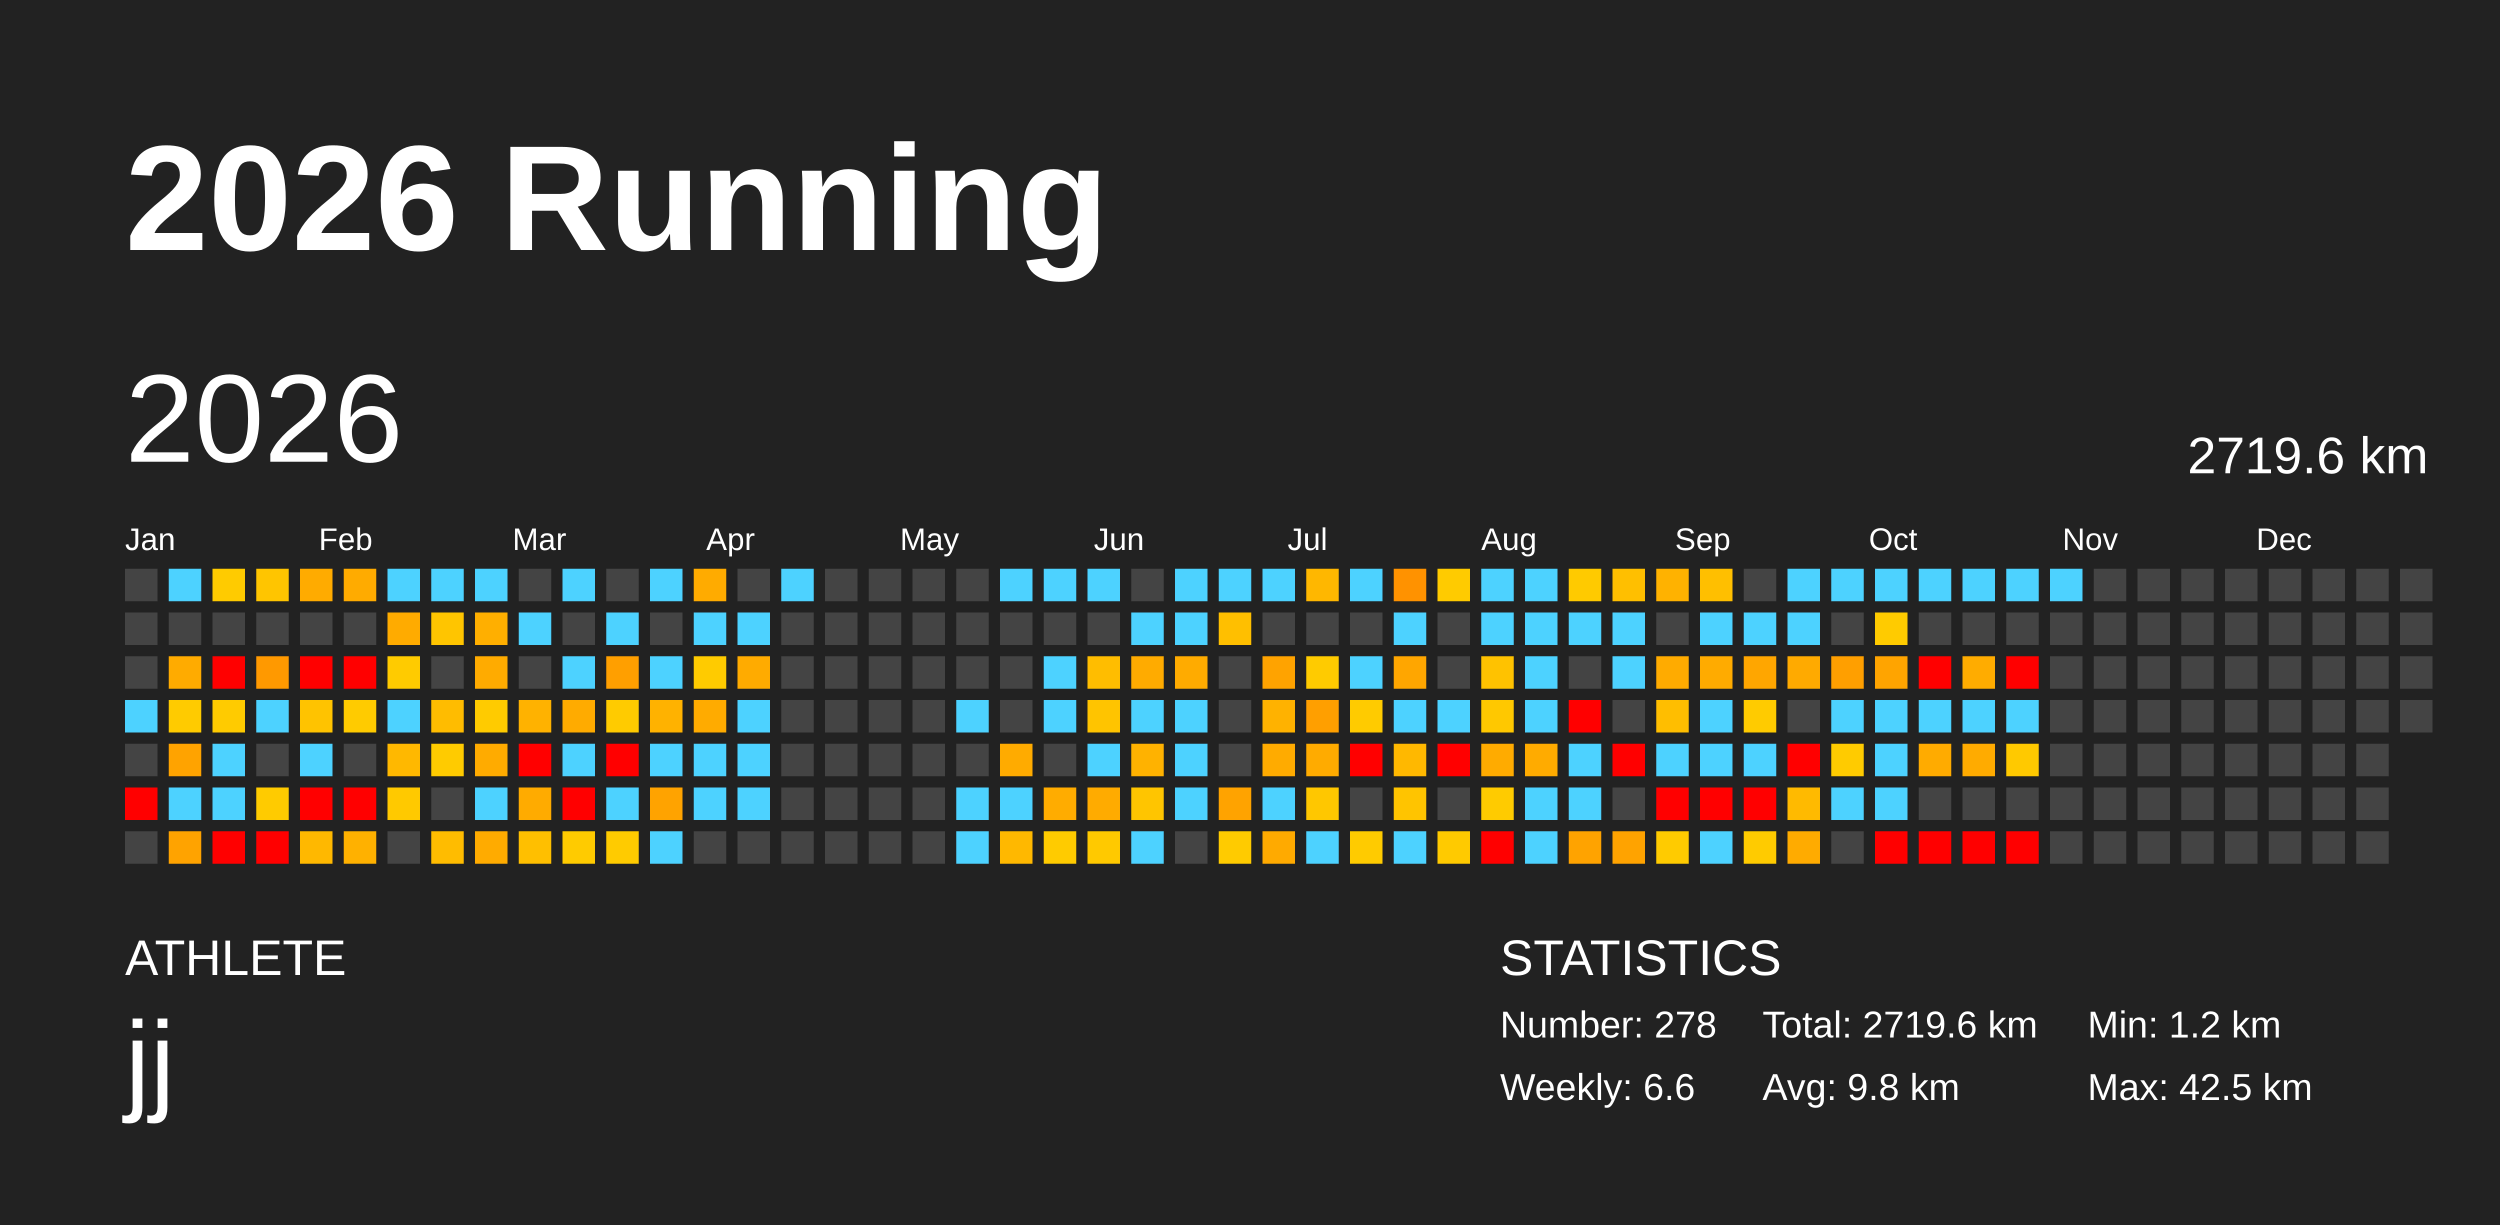
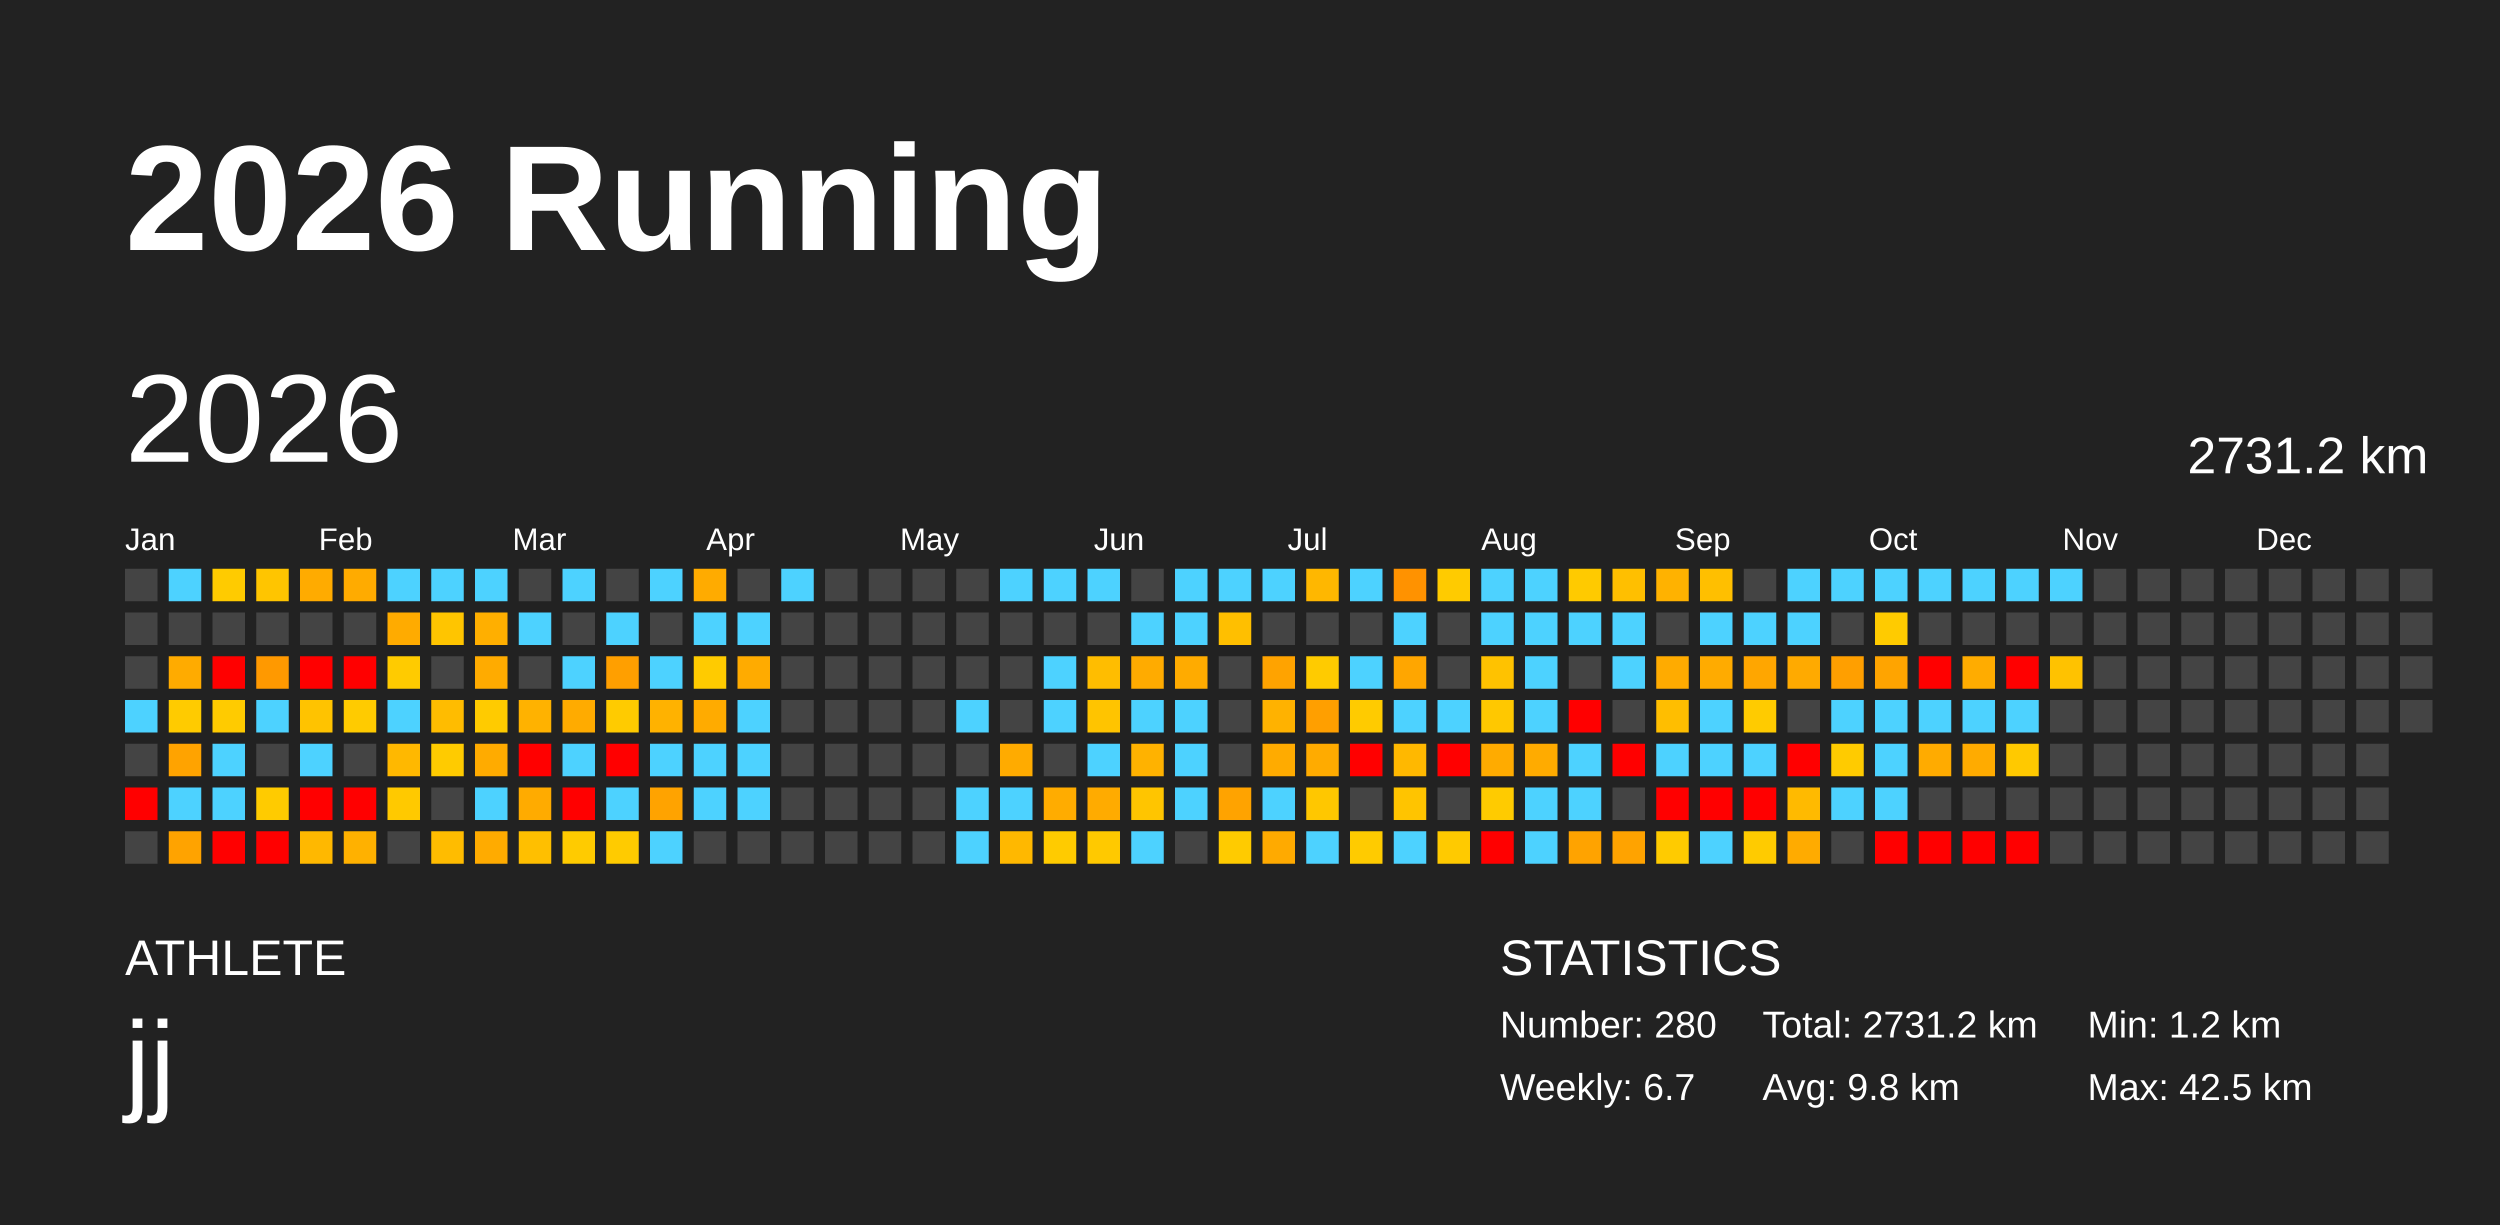
<svg xmlns="http://www.w3.org/2000/svg" baseProfile="full" height="98mm" version="1.1" viewBox="0,0,200,98" width="200mm">
  <defs />
  <rect fill="#222222" height="98" width="200" x="0" y="0" />
  <text fill="#FFFFFF" style="font-size:12px; font-family:Arial; font-weight:bold;" x="10" y="20">2026 Running</text>
  <text fill="#FFFFFF" style="font-size:4px; font-family:Arial" x="10" y="78">ATHLETE</text>
  <text fill="#FFFFFF" style="font-size:9px; font-family:Arial" x="10" y="88">jj</text>
  <text fill="#FFFFFF" style="font-size:4px; font-family:Arial" x="120" y="78">STATISTICS</text>
-   <text fill="#FFFFFF" style="font-size:3px; font-family:Arial" x="120" y="83">Number: 278</text>
-   <text fill="#FFFFFF" style="font-size:3px; font-family:Arial" x="120" y="88">Weekly: 6.6</text>
-   <text fill="#FFFFFF" style="font-size:3px; font-family:Arial" x="141" y="83">Total: 2719.6 km</text>
+   <text fill="#FFFFFF" style="font-size:3px; font-family:Arial" x="120" y="83">Number: 280</text>
+   <text fill="#FFFFFF" style="font-size:3px; font-family:Arial" x="120" y="88">Weekly: 6.7</text>
+   <text fill="#FFFFFF" style="font-size:3px; font-family:Arial" x="141" y="83">Total: 2731.2 km</text>
  <text fill="#FFFFFF" style="font-size:3px; font-family:Arial" x="141" y="88">Avg: 9.8 km</text>
  <text fill="#FFFFFF" style="font-size:3px; font-family:Arial" x="167" y="83">Min: 1.2 km</text>
  <text fill="#FFFFFF" style="font-size:3px; font-family:Arial" x="167" y="88">Max: 42.5 km</text>
  <text dominant-baseline="hanging" fill="#FFFFFF" style="font-size:10.0px; font-family:Arial;" x="10" y="30">2026</text>
-   <text dominant-baseline="hanging" fill="#FFFFFF" style="font-size:4.125px; font-family:Arial;" x="175" y="35">2719.6 km</text>
+   <text dominant-baseline="hanging" fill="#FFFFFF" style="font-size:4.125px; font-family:Arial;" x="175" y="35">2731.2 km</text>
  <text fill="#FFFFFF" style="font-size:2.5px; font-family:Arial" x="10.0" y="44">Jan</text>
  <text fill="#FFFFFF" style="font-size:2.5px; font-family:Arial" x="25.5" y="44">Feb</text>
  <text fill="#FFFFFF" style="font-size:2.5px; font-family:Arial" x="41.0" y="44">Mar</text>
  <text fill="#FFFFFF" style="font-size:2.5px; font-family:Arial" x="56.5" y="44">Apr</text>
  <text fill="#FFFFFF" style="font-size:2.5px; font-family:Arial" x="72.0" y="44">May</text>
  <text fill="#FFFFFF" style="font-size:2.5px; font-family:Arial" x="87.5" y="44">Jun</text>
  <text fill="#FFFFFF" style="font-size:2.5px; font-family:Arial" x="103.0" y="44">Jul</text>
  <text fill="#FFFFFF" style="font-size:2.5px; font-family:Arial" x="118.5" y="44">Aug</text>
  <text fill="#FFFFFF" style="font-size:2.5px; font-family:Arial" x="134.0" y="44">Sep</text>
  <text fill="#FFFFFF" style="font-size:2.5px; font-family:Arial" x="149.5" y="44">Oct</text>
  <text fill="#FFFFFF" style="font-size:2.5px; font-family:Arial" x="165.0" y="44">Nov</text>
  <text fill="#FFFFFF" style="font-size:2.5px; font-family:Arial" x="180.5" y="44">Dec</text>
  <rect fill="#444444" height="2.6" width="2.6" x="10.0" y="45.5" />
  <rect fill="#444444" height="2.6" width="2.6" x="10.0" y="49.0" />
  <rect fill="#444444" height="2.6" width="2.6" x="10.0" y="52.5" />
  <rect fill="#4dd2ff" height="2.6" width="2.6" x="10.0" y="56.0" />
  <rect fill="#444444" height="2.6" width="2.6" x="10.0" y="59.5" />
  <rect fill="red" height="2.6" width="2.6" x="10.0" y="63.0" />
  <rect fill="#444444" height="2.6" width="2.6" x="10.0" y="66.5" />
  <rect fill="#4dd2ff" height="2.6" width="2.6" x="13.5" y="45.5" />
  <rect fill="#444444" height="2.6" width="2.6" x="13.5" y="49.0" />
  <rect fill="#ffab00" height="2.6" width="2.6" x="13.5" y="52.5" />
  <rect fill="#ffcb00" height="2.6" width="2.6" x="13.5" y="56.0" />
  <rect fill="#ffa300" height="2.6" width="2.6" x="13.5" y="59.5" />
  <rect fill="#4dd2ff" height="2.6" width="2.6" x="13.5" y="63.0" />
  <rect fill="#ffa300" height="2.6" width="2.6" x="13.5" y="66.5" />
  <rect fill="#ffcb00" height="2.6" width="2.6" x="17.0" y="45.5" />
  <rect fill="#444444" height="2.6" width="2.6" x="17.0" y="49.0" />
  <rect fill="red" height="2.6" width="2.6" x="17.0" y="52.5" />
  <rect fill="#ffcb00" height="2.6" width="2.6" x="17.0" y="56.0" />
  <rect fill="#4dd2ff" height="2.6" width="2.6" x="17.0" y="59.5" />
  <rect fill="#4dd2ff" height="2.6" width="2.6" x="17.0" y="63.0" />
  <rect fill="red" height="2.6" width="2.6" x="17.0" y="66.5" />
  <rect fill="#ffc500" height="2.6" width="2.6" x="20.5" y="45.5" />
  <rect fill="#444444" height="2.6" width="2.6" x="20.5" y="49.0" />
  <rect fill="#ff9900" height="2.6" width="2.6" x="20.5" y="52.5" />
  <rect fill="#4dd2ff" height="2.6" width="2.6" x="20.5" y="56.0" />
  <rect fill="#444444" height="2.6" width="2.6" x="20.5" y="59.5" />
  <rect fill="#ffcb00" height="2.6" width="2.6" x="20.5" y="63.0" />
  <rect fill="red" height="2.6" width="2.6" x="20.5" y="66.5" />
  <rect fill="#ffab00" height="2.6" width="2.6" x="24.0" y="45.5" />
  <rect fill="#444444" height="2.6" width="2.6" x="24.0" y="49.0" />
  <rect fill="red" height="2.6" width="2.6" x="24.0" y="52.5" />
  <rect fill="#ffc300" height="2.6" width="2.6" x="24.0" y="56.0" />
  <rect fill="#4dd2ff" height="2.6" width="2.6" x="24.0" y="59.5" />
  <rect fill="red" height="2.6" width="2.6" x="24.0" y="63.0" />
  <rect fill="#ffb800" height="2.6" width="2.6" x="24.0" y="66.5" />
  <rect fill="#ffab00" height="2.6" width="2.6" x="27.5" y="45.5" />
  <rect fill="#444444" height="2.6" width="2.6" x="27.5" y="49.0" />
  <rect fill="red" height="2.6" width="2.6" x="27.5" y="52.5" />
  <rect fill="#ffcb00" height="2.6" width="2.6" x="27.5" y="56.0" />
  <rect fill="#444444" height="2.6" width="2.6" x="27.5" y="59.5" />
  <rect fill="red" height="2.6" width="2.6" x="27.5" y="63.0" />
  <rect fill="#ffb100" height="2.6" width="2.6" x="27.5" y="66.5" />
  <rect fill="#4dd2ff" height="2.6" width="2.6" x="31.0" y="45.5" />
  <rect fill="#ffab00" height="2.6" width="2.6" x="31.0" y="49.0" />
  <rect fill="#ffcb00" height="2.6" width="2.6" x="31.0" y="52.5" />
  <rect fill="#4dd2ff" height="2.6" width="2.6" x="31.0" y="56.0" />
  <rect fill="#ffb800" height="2.6" width="2.6" x="31.0" y="59.5" />
  <rect fill="#ffc900" height="2.6" width="2.6" x="31.0" y="63.0" />
  <rect fill="#444444" height="2.6" width="2.6" x="31.0" y="66.5" />
  <rect fill="#4dd2ff" height="2.6" width="2.6" x="34.5" y="45.5" />
  <rect fill="#ffc500" height="2.6" width="2.6" x="34.5" y="49.0" />
  <rect fill="#444444" height="2.6" width="2.6" x="34.5" y="52.5" />
  <rect fill="#ffbc00" height="2.6" width="2.6" x="34.5" y="56.0" />
  <rect fill="#ffcb00" height="2.6" width="2.6" x="34.5" y="59.5" />
  <rect fill="#444444" height="2.6" width="2.6" x="34.5" y="63.0" />
  <rect fill="#ffbc00" height="2.6" width="2.6" x="34.5" y="66.5" />
  <rect fill="#4dd2ff" height="2.6" width="2.6" x="38.0" y="45.5" />
  <rect fill="#ffaf00" height="2.6" width="2.6" x="38.0" y="49.0" />
  <rect fill="#ffab00" height="2.6" width="2.6" x="38.0" y="52.5" />
  <rect fill="#ffcb00" height="2.6" width="2.6" x="38.0" y="56.0" />
  <rect fill="#ffab00" height="2.6" width="2.6" x="38.0" y="59.5" />
  <rect fill="#4dd2ff" height="2.6" width="2.6" x="38.0" y="63.0" />
  <rect fill="#ffab00" height="2.6" width="2.6" x="38.0" y="66.5" />
  <rect fill="#444444" height="2.6" width="2.6" x="41.5" y="45.5" />
  <rect fill="#4dd2ff" height="2.6" width="2.6" x="41.5" y="49.0" />
  <rect fill="#444444" height="2.6" width="2.6" x="41.5" y="52.5" />
  <rect fill="#ffb200" height="2.6" width="2.6" x="41.5" y="56.0" />
  <rect fill="red" height="2.6" width="2.6" x="41.5" y="59.5" />
  <rect fill="#ffab00" height="2.6" width="2.6" x="41.5" y="63.0" />
  <rect fill="#ffbf00" height="2.6" width="2.6" x="41.5" y="66.5" />
  <rect fill="#4dd2ff" height="2.6" width="2.6" x="45.0" y="45.5" />
  <rect fill="#444444" height="2.6" width="2.6" x="45.0" y="49.0" />
  <rect fill="#4dd2ff" height="2.6" width="2.6" x="45.0" y="52.5" />
  <rect fill="#ffab00" height="2.6" width="2.6" x="45.0" y="56.0" />
  <rect fill="#4dd2ff" height="2.6" width="2.6" x="45.0" y="59.5" />
  <rect fill="red" height="2.6" width="2.6" x="45.0" y="63.0" />
  <rect fill="#ffcb00" height="2.6" width="2.6" x="45.0" y="66.5" />
  <rect fill="#444444" height="2.6" width="2.6" x="48.5" y="45.5" />
  <rect fill="#4dd2ff" height="2.6" width="2.6" x="48.5" y="49.0" />
  <rect fill="#ff9f00" height="2.6" width="2.6" x="48.5" y="52.5" />
  <rect fill="#ffcb00" height="2.6" width="2.6" x="48.5" y="56.0" />
  <rect fill="red" height="2.6" width="2.6" x="48.5" y="59.5" />
  <rect fill="#4dd2ff" height="2.6" width="2.6" x="48.5" y="63.0" />
  <rect fill="#ffcb00" height="2.6" width="2.6" x="48.5" y="66.5" />
  <rect fill="#4dd2ff" height="2.6" width="2.6" x="52.0" y="45.5" />
  <rect fill="#444444" height="2.6" width="2.6" x="52.0" y="49.0" />
  <rect fill="#4dd2ff" height="2.6" width="2.6" x="52.0" y="52.5" />
  <rect fill="#ffb200" height="2.6" width="2.6" x="52.0" y="56.0" />
  <rect fill="#4dd2ff" height="2.6" width="2.6" x="52.0" y="59.5" />
  <rect fill="#ffa300" height="2.6" width="2.6" x="52.0" y="63.0" />
  <rect fill="#4dd2ff" height="2.6" width="2.6" x="52.0" y="66.5" />
  <rect fill="#ffab00" height="2.6" width="2.6" x="55.5" y="45.5" />
  <rect fill="#4dd2ff" height="2.6" width="2.6" x="55.5" y="49.0" />
  <rect fill="#ffcb00" height="2.6" width="2.6" x="55.5" y="52.5" />
  <rect fill="#ffab00" height="2.6" width="2.6" x="55.5" y="56.0" />
  <rect fill="#4dd2ff" height="2.6" width="2.6" x="55.5" y="59.5" />
  <rect fill="#4dd2ff" height="2.6" width="2.6" x="55.5" y="63.0" />
  <rect fill="#444444" height="2.6" width="2.6" x="55.5" y="66.5" />
  <rect fill="#444444" height="2.6" width="2.6" x="59.0" y="45.5" />
  <rect fill="#4dd2ff" height="2.6" width="2.6" x="59.0" y="49.0" />
  <rect fill="#ffab00" height="2.6" width="2.6" x="59.0" y="52.5" />
  <rect fill="#4dd2ff" height="2.6" width="2.6" x="59.0" y="56.0" />
  <rect fill="#4dd2ff" height="2.6" width="2.6" x="59.0" y="59.5" />
  <rect fill="#4dd2ff" height="2.6" width="2.6" x="59.0" y="63.0" />
  <rect fill="#444444" height="2.6" width="2.6" x="59.0" y="66.5" />
  <rect fill="#4dd2ff" height="2.6" width="2.6" x="62.5" y="45.5" />
  <rect fill="#444444" height="2.6" width="2.6" x="62.5" y="49.0" />
  <rect fill="#444444" height="2.6" width="2.6" x="62.5" y="52.5" />
  <rect fill="#444444" height="2.6" width="2.6" x="62.5" y="56.0" />
  <rect fill="#444444" height="2.6" width="2.6" x="62.5" y="59.5" />
  <rect fill="#444444" height="2.6" width="2.6" x="62.5" y="63.0" />
  <rect fill="#444444" height="2.6" width="2.6" x="62.5" y="66.5" />
  <rect fill="#444444" height="2.6" width="2.6" x="66.0" y="45.5" />
  <rect fill="#444444" height="2.6" width="2.6" x="66.0" y="49.0" />
  <rect fill="#444444" height="2.6" width="2.6" x="66.0" y="52.5" />
  <rect fill="#444444" height="2.6" width="2.6" x="66.0" y="56.0" />
  <rect fill="#444444" height="2.6" width="2.6" x="66.0" y="59.5" />
  <rect fill="#444444" height="2.6" width="2.6" x="66.0" y="63.0" />
  <rect fill="#444444" height="2.6" width="2.6" x="66.0" y="66.5" />
  <rect fill="#444444" height="2.6" width="2.6" x="69.5" y="45.5" />
  <rect fill="#444444" height="2.6" width="2.6" x="69.5" y="49.0" />
  <rect fill="#444444" height="2.6" width="2.6" x="69.5" y="52.5" />
  <rect fill="#444444" height="2.6" width="2.6" x="69.5" y="56.0" />
  <rect fill="#444444" height="2.6" width="2.6" x="69.5" y="59.5" />
  <rect fill="#444444" height="2.6" width="2.6" x="69.5" y="63.0" />
  <rect fill="#444444" height="2.6" width="2.6" x="69.5" y="66.5" />
  <rect fill="#444444" height="2.6" width="2.6" x="73.0" y="45.5" />
  <rect fill="#444444" height="2.6" width="2.6" x="73.0" y="49.0" />
  <rect fill="#444444" height="2.6" width="2.6" x="73.0" y="52.5" />
  <rect fill="#444444" height="2.6" width="2.6" x="73.0" y="56.0" />
  <rect fill="#444444" height="2.6" width="2.6" x="73.0" y="59.5" />
  <rect fill="#444444" height="2.6" width="2.6" x="73.0" y="63.0" />
  <rect fill="#444444" height="2.6" width="2.6" x="73.0" y="66.5" />
  <rect fill="#444444" height="2.6" width="2.6" x="76.5" y="45.5" />
  <rect fill="#444444" height="2.6" width="2.6" x="76.5" y="49.0" />
  <rect fill="#444444" height="2.6" width="2.6" x="76.5" y="52.5" />
  <rect fill="#4dd2ff" height="2.6" width="2.6" x="76.5" y="56.0" />
  <rect fill="#444444" height="2.6" width="2.6" x="76.5" y="59.5" />
  <rect fill="#4dd2ff" height="2.6" width="2.6" x="76.5" y="63.0" />
  <rect fill="#4dd2ff" height="2.6" width="2.6" x="76.5" y="66.5" />
  <rect fill="#4dd2ff" height="2.6" width="2.6" x="80.0" y="45.5" />
  <rect fill="#444444" height="2.6" width="2.6" x="80.0" y="49.0" />
  <rect fill="#444444" height="2.6" width="2.6" x="80.0" y="52.5" />
  <rect fill="#444444" height="2.6" width="2.6" x="80.0" y="56.0" />
  <rect fill="#ffab00" height="2.6" width="2.6" x="80.0" y="59.5" />
  <rect fill="#4dd2ff" height="2.6" width="2.6" x="80.0" y="63.0" />
  <rect fill="#ffb800" height="2.6" width="2.6" x="80.0" y="66.5" />
  <rect fill="#4dd2ff" height="2.6" width="2.6" x="83.5" y="45.5" />
  <rect fill="#444444" height="2.6" width="2.6" x="83.5" y="49.0" />
  <rect fill="#4dd2ff" height="2.6" width="2.6" x="83.5" y="52.5" />
  <rect fill="#4dd2ff" height="2.6" width="2.6" x="83.5" y="56.0" />
  <rect fill="#444444" height="2.6" width="2.6" x="83.5" y="59.5" />
  <rect fill="#ffac00" height="2.6" width="2.6" x="83.5" y="63.0" />
  <rect fill="#ffcb00" height="2.6" width="2.6" x="83.5" y="66.5" />
  <rect fill="#4dd2ff" height="2.6" width="2.6" x="87.0" y="45.5" />
  <rect fill="#444444" height="2.6" width="2.6" x="87.0" y="49.0" />
  <rect fill="#ffbd00" height="2.6" width="2.6" x="87.0" y="52.5" />
  <rect fill="#ffc400" height="2.6" width="2.6" x="87.0" y="56.0" />
  <rect fill="#4dd2ff" height="2.6" width="2.6" x="87.0" y="59.5" />
  <rect fill="#ffab00" height="2.6" width="2.6" x="87.0" y="63.0" />
  <rect fill="#ffc900" height="2.6" width="2.6" x="87.0" y="66.5" />
  <rect fill="#444444" height="2.6" width="2.6" x="90.5" y="45.5" />
  <rect fill="#4dd2ff" height="2.6" width="2.6" x="90.5" y="49.0" />
  <rect fill="#ffab00" height="2.6" width="2.6" x="90.5" y="52.5" />
  <rect fill="#4dd2ff" height="2.6" width="2.6" x="90.5" y="56.0" />
  <rect fill="#ffb200" height="2.6" width="2.6" x="90.5" y="59.5" />
  <rect fill="#ffc500" height="2.6" width="2.6" x="90.5" y="63.0" />
  <rect fill="#4dd2ff" height="2.6" width="2.6" x="90.5" y="66.5" />
  <rect fill="#4dd2ff" height="2.6" width="2.6" x="94.0" y="45.5" />
  <rect fill="#4dd2ff" height="2.6" width="2.6" x="94.0" y="49.0" />
  <rect fill="#ffab00" height="2.6" width="2.6" x="94.0" y="52.5" />
  <rect fill="#4dd2ff" height="2.6" width="2.6" x="94.0" y="56.0" />
  <rect fill="#4dd2ff" height="2.6" width="2.6" x="94.0" y="59.5" />
  <rect fill="#4dd2ff" height="2.6" width="2.6" x="94.0" y="63.0" />
  <rect fill="#444444" height="2.6" width="2.6" x="94.0" y="66.5" />
  <rect fill="#4dd2ff" height="2.6" width="2.6" x="97.5" y="45.5" />
  <rect fill="#ffbf00" height="2.6" width="2.6" x="97.5" y="49.0" />
  <rect fill="#444444" height="2.6" width="2.6" x="97.5" y="52.5" />
  <rect fill="#444444" height="2.6" width="2.6" x="97.5" y="56.0" />
  <rect fill="#444444" height="2.6" width="2.6" x="97.5" y="59.5" />
  <rect fill="#ffa300" height="2.6" width="2.6" x="97.5" y="63.0" />
  <rect fill="#ffcb00" height="2.6" width="2.6" x="97.5" y="66.5" />
  <rect fill="#4dd2ff" height="2.6" width="2.6" x="101.0" y="45.5" />
  <rect fill="#444444" height="2.6" width="2.6" x="101.0" y="49.0" />
  <rect fill="#ffa300" height="2.6" width="2.6" x="101.0" y="52.5" />
  <rect fill="#ffb200" height="2.6" width="2.6" x="101.0" y="56.0" />
  <rect fill="#ffab00" height="2.6" width="2.6" x="101.0" y="59.5" />
  <rect fill="#4dd2ff" height="2.6" width="2.6" x="101.0" y="63.0" />
  <rect fill="#ffaa00" height="2.6" width="2.6" x="101.0" y="66.5" />
  <rect fill="#ffb700" height="2.6" width="2.6" x="104.5" y="45.5" />
  <rect fill="#444444" height="2.6" width="2.6" x="104.5" y="49.0" />
  <rect fill="#ffcb00" height="2.6" width="2.6" x="104.5" y="52.5" />
  <rect fill="#ff9f00" height="2.6" width="2.6" x="104.5" y="56.0" />
  <rect fill="#ffab00" height="2.6" width="2.6" x="104.5" y="59.5" />
  <rect fill="#ffc700" height="2.6" width="2.6" x="104.5" y="63.0" />
  <rect fill="#4dd2ff" height="2.6" width="2.6" x="104.5" y="66.5" />
  <rect fill="#4dd2ff" height="2.6" width="2.6" x="108.0" y="45.5" />
  <rect fill="#444444" height="2.6" width="2.6" x="108.0" y="49.0" />
  <rect fill="#4dd2ff" height="2.6" width="2.6" x="108.0" y="52.5" />
  <rect fill="#ffcb00" height="2.6" width="2.6" x="108.0" y="56.0" />
  <rect fill="red" height="2.6" width="2.6" x="108.0" y="59.5" />
  <rect fill="#444444" height="2.6" width="2.6" x="108.0" y="63.0" />
  <rect fill="#ffcb00" height="2.6" width="2.6" x="108.0" y="66.5" />
  <rect fill="#ff9200" height="2.6" width="2.6" x="111.5" y="45.5" />
  <rect fill="#4dd2ff" height="2.6" width="2.6" x="111.5" y="49.0" />
  <rect fill="#ffa600" height="2.6" width="2.6" x="111.5" y="52.5" />
  <rect fill="#4dd2ff" height="2.6" width="2.6" x="111.5" y="56.0" />
  <rect fill="#ffb800" height="2.6" width="2.6" x="111.5" y="59.5" />
  <rect fill="#ffc400" height="2.6" width="2.6" x="111.5" y="63.0" />
  <rect fill="#4dd2ff" height="2.6" width="2.6" x="111.5" y="66.5" />
  <rect fill="#ffcb00" height="2.6" width="2.6" x="115.0" y="45.5" />
  <rect fill="#444444" height="2.6" width="2.6" x="115.0" y="49.0" />
  <rect fill="#444444" height="2.6" width="2.6" x="115.0" y="52.5" />
  <rect fill="#4dd2ff" height="2.6" width="2.6" x="115.0" y="56.0" />
  <rect fill="red" height="2.6" width="2.6" x="115.0" y="59.5" />
  <rect fill="#444444" height="2.6" width="2.6" x="115.0" y="63.0" />
  <rect fill="#ffca00" height="2.6" width="2.6" x="115.0" y="66.5" />
  <rect fill="#4dd2ff" height="2.6" width="2.6" x="118.5" y="45.5" />
  <rect fill="#4dd2ff" height="2.6" width="2.6" x="118.5" y="49.0" />
  <rect fill="#ffc200" height="2.6" width="2.6" x="118.5" y="52.5" />
  <rect fill="#ffc800" height="2.6" width="2.6" x="118.5" y="56.0" />
  <rect fill="#ffab00" height="2.6" width="2.6" x="118.5" y="59.5" />
  <rect fill="#ffcb00" height="2.6" width="2.6" x="118.5" y="63.0" />
  <rect fill="red" height="2.6" width="2.6" x="118.5" y="66.5" />
  <rect fill="#4dd2ff" height="2.6" width="2.6" x="122.0" y="45.5" />
  <rect fill="#4dd2ff" height="2.6" width="2.6" x="122.0" y="49.0" />
  <rect fill="#4dd2ff" height="2.6" width="2.6" x="122.0" y="52.5" />
  <rect fill="#4dd2ff" height="2.6" width="2.6" x="122.0" y="56.0" />
  <rect fill="#ffab00" height="2.6" width="2.6" x="122.0" y="59.5" />
  <rect fill="#4dd2ff" height="2.6" width="2.6" x="122.0" y="63.0" />
  <rect fill="#4dd2ff" height="2.6" width="2.6" x="122.0" y="66.5" />
  <rect fill="#ffca00" height="2.6" width="2.6" x="125.5" y="45.5" />
  <rect fill="#4dd2ff" height="2.6" width="2.6" x="125.5" y="49.0" />
  <rect fill="#444444" height="2.6" width="2.6" x="125.5" y="52.5" />
  <rect fill="red" height="2.6" width="2.6" x="125.5" y="56.0" />
  <rect fill="#4dd2ff" height="2.6" width="2.6" x="125.5" y="59.5" />
  <rect fill="#4dd2ff" height="2.6" width="2.6" x="125.5" y="63.0" />
  <rect fill="#ffa300" height="2.6" width="2.6" x="125.5" y="66.5" />
  <rect fill="#ffbf00" height="2.6" width="2.6" x="129.0" y="45.5" />
  <rect fill="#4dd2ff" height="2.6" width="2.6" x="129.0" y="49.0" />
  <rect fill="#4dd2ff" height="2.6" width="2.6" x="129.0" y="52.5" />
  <rect fill="#444444" height="2.6" width="2.6" x="129.0" y="56.0" />
  <rect fill="red" height="2.6" width="2.6" x="129.0" y="59.5" />
  <rect fill="#444444" height="2.6" width="2.6" x="129.0" y="63.0" />
  <rect fill="#ffa300" height="2.6" width="2.6" x="129.0" y="66.5" />
  <rect fill="#ffb200" height="2.6" width="2.6" x="132.5" y="45.5" />
  <rect fill="#444444" height="2.6" width="2.6" x="132.5" y="49.0" />
  <rect fill="#ffab00" height="2.6" width="2.6" x="132.5" y="52.5" />
  <rect fill="#ffbe00" height="2.6" width="2.6" x="132.5" y="56.0" />
  <rect fill="#4dd2ff" height="2.6" width="2.6" x="132.5" y="59.5" />
  <rect fill="red" height="2.6" width="2.6" x="132.5" y="63.0" />
  <rect fill="#ffcb00" height="2.6" width="2.6" x="132.5" y="66.5" />
  <rect fill="#ffbf00" height="2.6" width="2.6" x="136.0" y="45.5" />
  <rect fill="#4dd2ff" height="2.6" width="2.6" x="136.0" y="49.0" />
  <rect fill="#ffab00" height="2.6" width="2.6" x="136.0" y="52.5" />
  <rect fill="#4dd2ff" height="2.6" width="2.6" x="136.0" y="56.0" />
  <rect fill="#4dd2ff" height="2.6" width="2.6" x="136.0" y="59.5" />
  <rect fill="red" height="2.6" width="2.6" x="136.0" y="63.0" />
  <rect fill="#4dd2ff" height="2.6" width="2.6" x="136.0" y="66.5" />
  <rect fill="#444444" height="2.6" width="2.6" x="139.5" y="45.5" />
  <rect fill="#4dd2ff" height="2.6" width="2.6" x="139.5" y="49.0" />
  <rect fill="#ffa600" height="2.6" width="2.6" x="139.5" y="52.5" />
  <rect fill="#ffcb00" height="2.6" width="2.6" x="139.5" y="56.0" />
  <rect fill="#4dd2ff" height="2.6" width="2.6" x="139.5" y="59.5" />
  <rect fill="red" height="2.6" width="2.6" x="139.5" y="63.0" />
  <rect fill="#ffcb00" height="2.6" width="2.6" x="139.5" y="66.5" />
  <rect fill="#4dd2ff" height="2.6" width="2.6" x="143.0" y="45.5" />
  <rect fill="#4dd2ff" height="2.6" width="2.6" x="143.0" y="49.0" />
  <rect fill="#ffaa00" height="2.6" width="2.6" x="143.0" y="52.5" />
  <rect fill="#444444" height="2.6" width="2.6" x="143.0" y="56.0" />
  <rect fill="red" height="2.6" width="2.6" x="143.0" y="59.5" />
  <rect fill="#ffba00" height="2.6" width="2.6" x="143.0" y="63.0" />
  <rect fill="#ffab00" height="2.6" width="2.6" x="143.0" y="66.5" />
  <rect fill="#4dd2ff" height="2.6" width="2.6" x="146.5" y="45.5" />
  <rect fill="#444444" height="2.6" width="2.6" x="146.5" y="49.0" />
  <rect fill="#ff9f00" height="2.6" width="2.6" x="146.5" y="52.5" />
  <rect fill="#4dd2ff" height="2.6" width="2.6" x="146.5" y="56.0" />
  <rect fill="#ffcb00" height="2.6" width="2.6" x="146.5" y="59.5" />
  <rect fill="#4dd2ff" height="2.6" width="2.6" x="146.5" y="63.0" />
  <rect fill="#444444" height="2.6" width="2.6" x="146.5" y="66.5" />
  <rect fill="#4dd2ff" height="2.6" width="2.6" x="150.0" y="45.5" />
  <rect fill="#ffcb00" height="2.6" width="2.6" x="150.0" y="49.0" />
  <rect fill="#ffa400" height="2.6" width="2.6" x="150.0" y="52.5" />
  <rect fill="#4dd2ff" height="2.6" width="2.6" x="150.0" y="56.0" />
  <rect fill="#4dd2ff" height="2.6" width="2.6" x="150.0" y="59.5" />
  <rect fill="#4dd2ff" height="2.6" width="2.6" x="150.0" y="63.0" />
  <rect fill="red" height="2.6" width="2.6" x="150.0" y="66.5" />
  <rect fill="#4dd2ff" height="2.6" width="2.6" x="153.5" y="45.5" />
  <rect fill="#444444" height="2.6" width="2.6" x="153.5" y="49.0" />
  <rect fill="red" height="2.6" width="2.6" x="153.5" y="52.5" />
  <rect fill="#4dd2ff" height="2.6" width="2.6" x="153.5" y="56.0" />
  <rect fill="#ffab00" height="2.6" width="2.6" x="153.5" y="59.5" />
  <rect fill="#444444" height="2.6" width="2.6" x="153.5" y="63.0" />
  <rect fill="red" height="2.6" width="2.6" x="153.5" y="66.5" />
  <rect fill="#4dd2ff" height="2.6" width="2.6" x="157.0" y="45.5" />
  <rect fill="#444444" height="2.6" width="2.6" x="157.0" y="49.0" />
  <rect fill="#ffac00" height="2.6" width="2.6" x="157.0" y="52.5" />
  <rect fill="#4dd2ff" height="2.6" width="2.6" x="157.0" y="56.0" />
  <rect fill="#ffab00" height="2.6" width="2.6" x="157.0" y="59.5" />
  <rect fill="#444444" height="2.6" width="2.6" x="157.0" y="63.0" />
  <rect fill="red" height="2.6" width="2.6" x="157.0" y="66.5" />
  <rect fill="#4dd2ff" height="2.6" width="2.6" x="160.5" y="45.5" />
  <rect fill="#444444" height="2.6" width="2.6" x="160.5" y="49.0" />
  <rect fill="red" height="2.6" width="2.6" x="160.5" y="52.5" />
  <rect fill="#4dd2ff" height="2.6" width="2.6" x="160.5" y="56.0" />
  <rect fill="#ffc900" height="2.6" width="2.6" x="160.5" y="59.5" />
  <rect fill="#444444" height="2.6" width="2.6" x="160.5" y="63.0" />
  <rect fill="red" height="2.6" width="2.6" x="160.5" y="66.5" />
  <rect fill="#4dd2ff" height="2.6" width="2.6" x="164.0" y="45.5" />
  <rect fill="#444444" height="2.6" width="2.6" x="164.0" y="49.0" />
-   <rect fill="#444444" height="2.6" width="2.6" x="164.0" y="52.5" />
+   <rect fill="#ffc200" height="2.6" width="2.6" x="164.0" y="52.5" />
  <rect fill="#444444" height="2.6" width="2.6" x="164.0" y="56.0" />
  <rect fill="#444444" height="2.6" width="2.6" x="164.0" y="59.5" />
  <rect fill="#444444" height="2.6" width="2.6" x="164.0" y="63.0" />
  <rect fill="#444444" height="2.6" width="2.6" x="164.0" y="66.5" />
  <rect fill="#444444" height="2.6" width="2.6" x="167.5" y="45.5" />
  <rect fill="#444444" height="2.6" width="2.6" x="167.5" y="49.0" />
  <rect fill="#444444" height="2.6" width="2.6" x="167.5" y="52.5" />
  <rect fill="#444444" height="2.6" width="2.6" x="167.5" y="56.0" />
  <rect fill="#444444" height="2.6" width="2.6" x="167.5" y="59.5" />
  <rect fill="#444444" height="2.6" width="2.6" x="167.5" y="63.0" />
  <rect fill="#444444" height="2.6" width="2.6" x="167.5" y="66.5" />
  <rect fill="#444444" height="2.6" width="2.6" x="171.0" y="45.5" />
  <rect fill="#444444" height="2.6" width="2.6" x="171.0" y="49.0" />
  <rect fill="#444444" height="2.6" width="2.6" x="171.0" y="52.5" />
  <rect fill="#444444" height="2.6" width="2.6" x="171.0" y="56.0" />
  <rect fill="#444444" height="2.6" width="2.6" x="171.0" y="59.5" />
  <rect fill="#444444" height="2.6" width="2.6" x="171.0" y="63.0" />
  <rect fill="#444444" height="2.6" width="2.6" x="171.0" y="66.5" />
  <rect fill="#444444" height="2.6" width="2.6" x="174.5" y="45.5" />
  <rect fill="#444444" height="2.6" width="2.6" x="174.5" y="49.0" />
  <rect fill="#444444" height="2.6" width="2.6" x="174.5" y="52.5" />
  <rect fill="#444444" height="2.6" width="2.6" x="174.5" y="56.0" />
  <rect fill="#444444" height="2.6" width="2.6" x="174.5" y="59.5" />
  <rect fill="#444444" height="2.6" width="2.6" x="174.5" y="63.0" />
  <rect fill="#444444" height="2.6" width="2.6" x="174.5" y="66.5" />
  <rect fill="#444444" height="2.6" width="2.6" x="178.0" y="45.5" />
  <rect fill="#444444" height="2.6" width="2.6" x="178.0" y="49.0" />
  <rect fill="#444444" height="2.6" width="2.6" x="178.0" y="52.5" />
  <rect fill="#444444" height="2.6" width="2.6" x="178.0" y="56.0" />
  <rect fill="#444444" height="2.6" width="2.6" x="178.0" y="59.5" />
  <rect fill="#444444" height="2.6" width="2.6" x="178.0" y="63.0" />
  <rect fill="#444444" height="2.6" width="2.6" x="178.0" y="66.5" />
  <rect fill="#444444" height="2.6" width="2.6" x="181.5" y="45.5" />
  <rect fill="#444444" height="2.6" width="2.6" x="181.5" y="49.0" />
  <rect fill="#444444" height="2.6" width="2.6" x="181.5" y="52.5" />
  <rect fill="#444444" height="2.6" width="2.6" x="181.5" y="56.0" />
  <rect fill="#444444" height="2.6" width="2.6" x="181.5" y="59.5" />
  <rect fill="#444444" height="2.6" width="2.6" x="181.5" y="63.0" />
  <rect fill="#444444" height="2.6" width="2.6" x="181.5" y="66.5" />
  <rect fill="#444444" height="2.6" width="2.6" x="185.0" y="45.5" />
  <rect fill="#444444" height="2.6" width="2.6" x="185.0" y="49.0" />
  <rect fill="#444444" height="2.6" width="2.6" x="185.0" y="52.5" />
  <rect fill="#444444" height="2.6" width="2.6" x="185.0" y="56.0" />
  <rect fill="#444444" height="2.6" width="2.6" x="185.0" y="59.5" />
  <rect fill="#444444" height="2.6" width="2.6" x="185.0" y="63.0" />
  <rect fill="#444444" height="2.6" width="2.6" x="185.0" y="66.5" />
  <rect fill="#444444" height="2.6" width="2.6" x="188.5" y="45.5" />
  <rect fill="#444444" height="2.6" width="2.6" x="188.5" y="49.0" />
  <rect fill="#444444" height="2.6" width="2.6" x="188.5" y="52.5" />
  <rect fill="#444444" height="2.6" width="2.6" x="188.5" y="56.0" />
  <rect fill="#444444" height="2.6" width="2.6" x="188.5" y="59.5" />
  <rect fill="#444444" height="2.6" width="2.6" x="188.5" y="63.0" />
  <rect fill="#444444" height="2.6" width="2.6" x="188.5" y="66.5" />
  <rect fill="#444444" height="2.6" width="2.6" x="192.0" y="45.5" />
  <rect fill="#444444" height="2.6" width="2.6" x="192.0" y="49.0" />
  <rect fill="#444444" height="2.6" width="2.6" x="192.0" y="52.5" />
  <rect fill="#444444" height="2.6" width="2.6" x="192.0" y="56.0" />
</svg>
